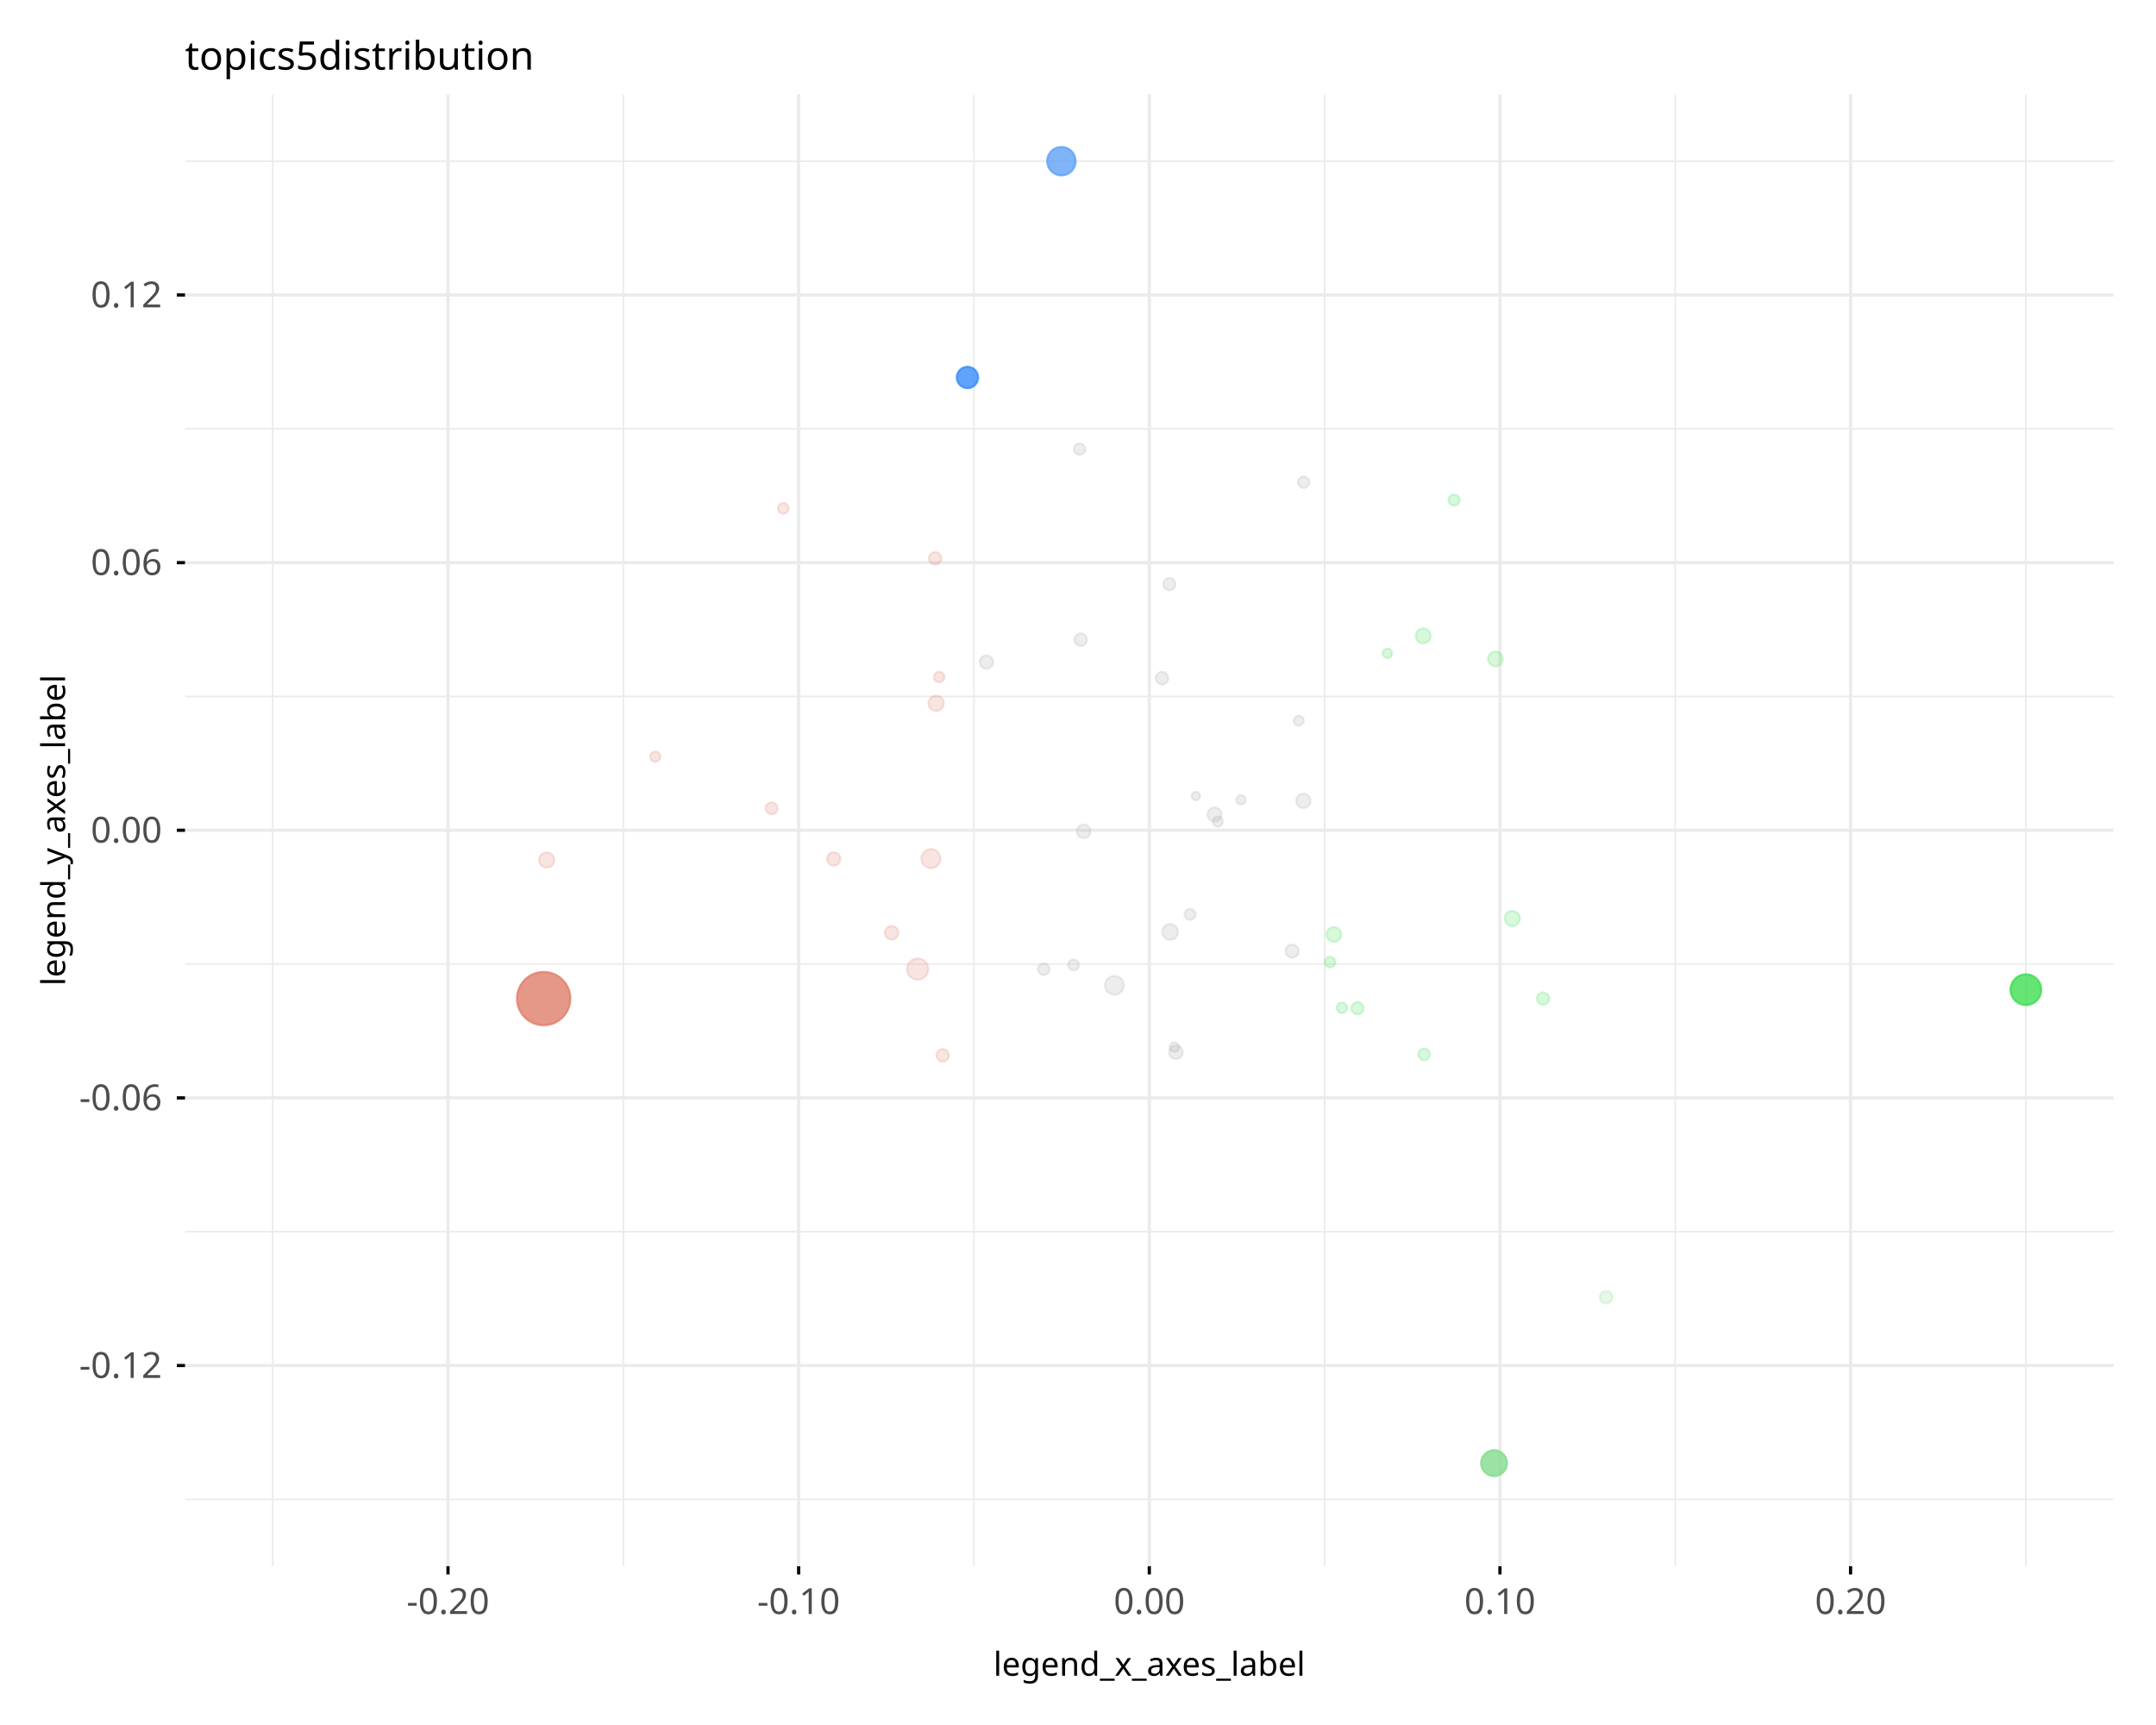
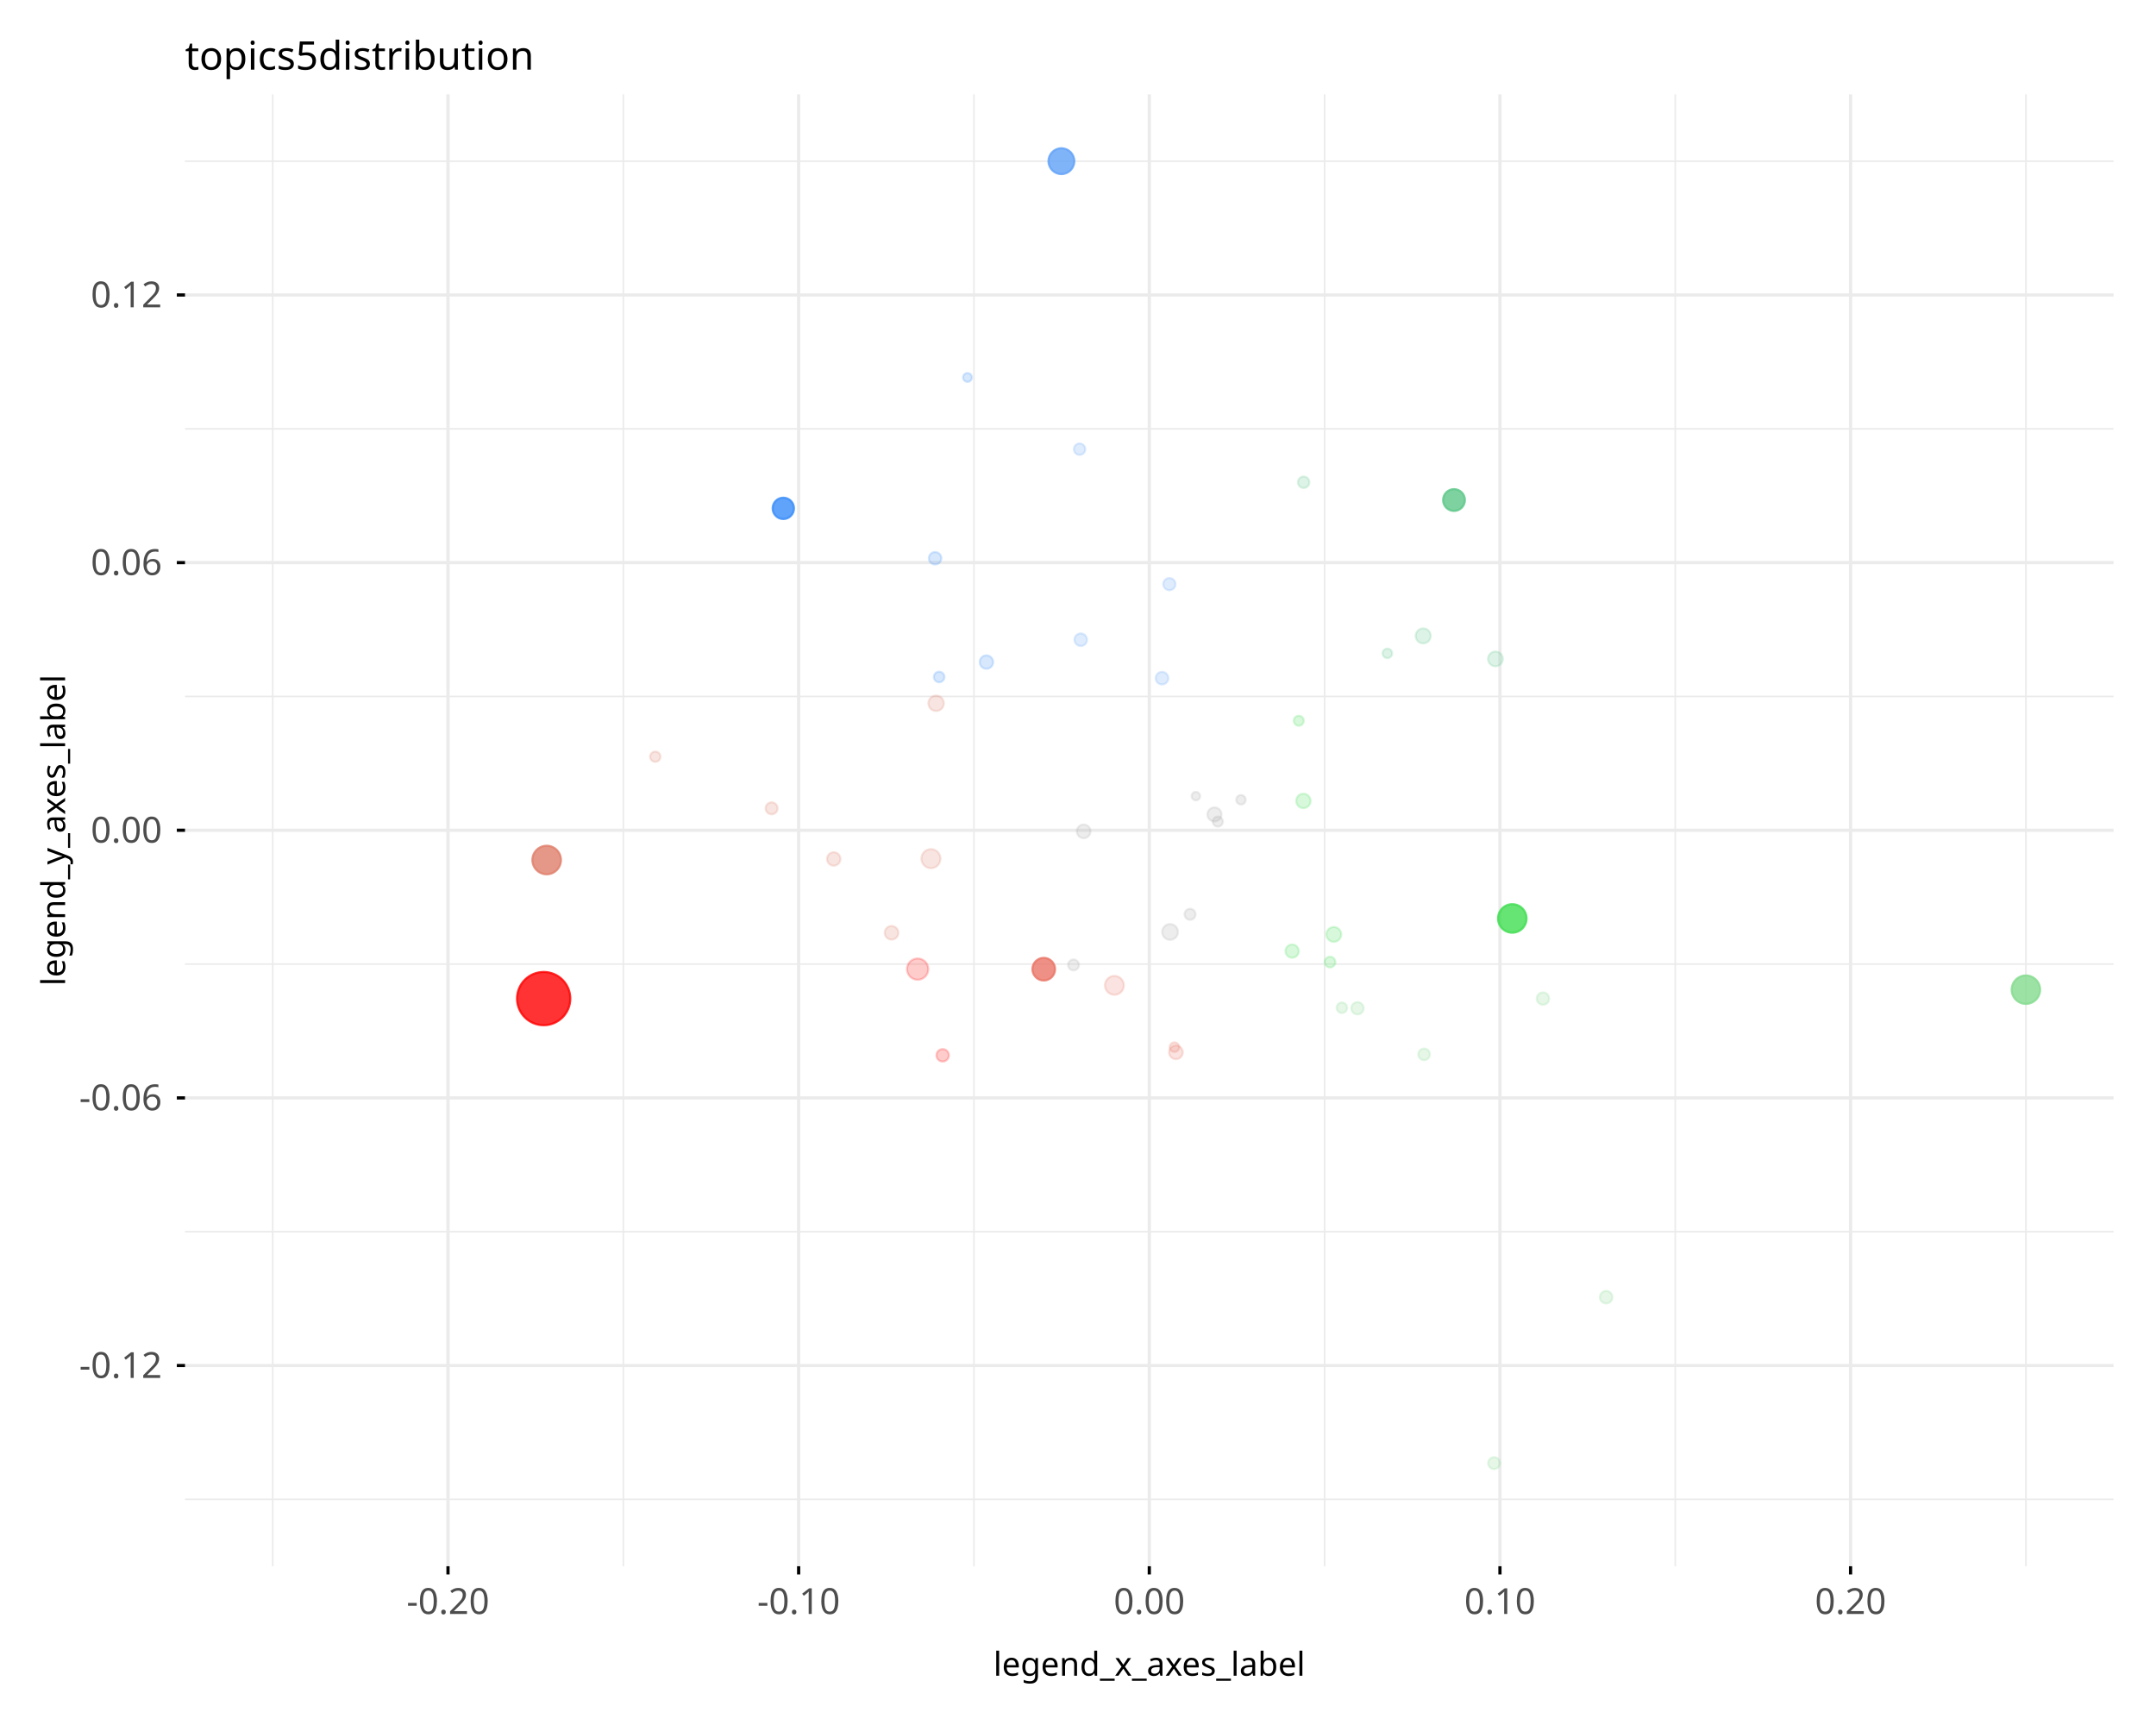
<svg xmlns="http://www.w3.org/2000/svg" class="svglite" data-engine-version="2.0" width="720.00pt" height="576.00pt" viewBox="0 0 720.00 576.00">
  <defs>
    <style type="text/css">
    .svglite line, .svglite polyline, .svglite polygon, .svglite path, .svglite rect, .svglite circle {
      fill: none;
      stroke: #000000;
      stroke-linecap: round;
      stroke-linejoin: round;
      stroke-miterlimit: 10.00;
    }
  </style>
  </defs>
  <rect width="100%" height="100%" style="stroke: none; fill: #FFFFFF;" />
  <defs>
    <clipPath id="cpMC4wMHw3MjAuMDB8MC4wMHw1NzYuMDA=">
      <rect x="0.00" y="0.00" width="720.00" height="576.00" />
    </clipPath>
  </defs>
  <g clip-path="url(#cpMC4wMHw3MjAuMDB8MC4wMHw1NzYuMDA=)">
    <rect x="0.00" y="0.00" width="720.00" height="576.00" style="stroke-width: 1.07; stroke: none; fill: #FFFFFF;" />
    <polyline points="61.79,500.65 705.83,500.65 " style="stroke-width: 0.53; stroke: #EBEBEB; stroke-linecap: butt;" />
    <polyline points="61.79,411.28 705.83,411.28 " style="stroke-width: 0.53; stroke: #EBEBEB; stroke-linecap: butt;" />
    <polyline points="61.79,321.92 705.83,321.92 " style="stroke-width: 0.53; stroke: #EBEBEB; stroke-linecap: butt;" />
    <polyline points="61.79,232.55 705.83,232.55 " style="stroke-width: 0.53; stroke: #EBEBEB; stroke-linecap: butt;" />
    <polyline points="61.79,143.19 705.83,143.19 " style="stroke-width: 0.53; stroke: #EBEBEB; stroke-linecap: butt;" />
    <polyline points="61.79,53.82 705.83,53.82 " style="stroke-width: 0.53; stroke: #EBEBEB; stroke-linecap: butt;" />
    <polyline points="91.07,522.99 91.07,31.48 " style="stroke-width: 0.53; stroke: #EBEBEB; stroke-linecap: butt;" />
    <polyline points="208.16,522.99 208.16,31.48 " style="stroke-width: 0.53; stroke: #EBEBEB; stroke-linecap: butt;" />
    <polyline points="325.26,522.99 325.26,31.48 " style="stroke-width: 0.53; stroke: #EBEBEB; stroke-linecap: butt;" />
    <polyline points="442.36,522.99 442.36,31.48 " style="stroke-width: 0.53; stroke: #EBEBEB; stroke-linecap: butt;" />
    <polyline points="559.45,522.99 559.45,31.48 " style="stroke-width: 0.53; stroke: #EBEBEB; stroke-linecap: butt;" />
    <polyline points="676.55,522.99 676.55,31.48 " style="stroke-width: 0.53; stroke: #EBEBEB; stroke-linecap: butt;" />
    <polyline points="61.79,455.97 705.83,455.97 " style="stroke-width: 1.07; stroke: #EBEBEB; stroke-linecap: butt;" />
    <polyline points="61.79,366.60 705.83,366.60 " style="stroke-width: 1.07; stroke: #EBEBEB; stroke-linecap: butt;" />
    <polyline points="61.79,277.23 705.83,277.23 " style="stroke-width: 1.07; stroke: #EBEBEB; stroke-linecap: butt;" />
    <polyline points="61.79,187.87 705.83,187.87 " style="stroke-width: 1.07; stroke: #EBEBEB; stroke-linecap: butt;" />
    <polyline points="61.79,98.50 705.83,98.50 " style="stroke-width: 1.07; stroke: #EBEBEB; stroke-linecap: butt;" />
    <polyline points="149.61,522.99 149.61,31.48 " style="stroke-width: 1.07; stroke: #EBEBEB; stroke-linecap: butt;" />
    <polyline points="266.71,522.99 266.71,31.48 " style="stroke-width: 1.07; stroke: #EBEBEB; stroke-linecap: butt;" />
    <polyline points="383.81,522.99 383.81,31.48 " style="stroke-width: 1.07; stroke: #EBEBEB; stroke-linecap: butt;" />
    <polyline points="500.91,522.99 500.91,31.48 " style="stroke-width: 1.07; stroke: #EBEBEB; stroke-linecap: butt;" />
    <polyline points="618.00,522.99 618.00,31.48 " style="stroke-width: 1.07; stroke: #EBEBEB; stroke-linecap: butt;" />
    <circle cx="414.42" cy="267.06" r="1.58" style="stroke-width: 0.71; stroke: #A9A9A9; stroke-opacity: 0.20; fill: #A9A9A9; fill-opacity: 0.20;" />
-     <circle cx="390.51" cy="195.05" r="2.04" style="stroke-width: 0.71; stroke: #A9A9A9; stroke-opacity: 0.20; fill: #A9A9A9; fill-opacity: 0.20;" />
+     <circle cx="390.51" cy="195.05" r="2.04" style="stroke-width: 0.71; stroke: #60A1F7; stroke-opacity: 0.20; fill: #60A1F7; fill-opacity: 0.20;" />
    <circle cx="312.62" cy="234.84" r="2.58" style="stroke-width: 0.71; stroke: #E07F6A; stroke-opacity: 0.20; fill: #E07F6A; fill-opacity: 0.20;" />
-     <circle cx="312.28" cy="186.41" r="2.09" style="stroke-width: 0.71; stroke: #E07F6A; stroke-opacity: 0.20; fill: #E07F6A; fill-opacity: 0.20;" />
-     <circle cx="475.28" cy="212.33" r="2.51" style="stroke-width: 0.71; stroke: #40DD52; stroke-opacity: 0.20; fill: #40DD52; fill-opacity: 0.20;" />
-     <circle cx="463.32" cy="218.17" r="1.59" style="stroke-width: 0.71; stroke: #40DD52; stroke-opacity: 0.20; fill: #40DD52; fill-opacity: 0.20;" />
-     <circle cx="329.42" cy="221.08" r="2.25" style="stroke-width: 0.71; stroke: #A9A9A9; stroke-opacity: 0.20; fill: #A9A9A9; fill-opacity: 0.20;" />
+     <circle cx="312.28" cy="186.41" r="2.09" style="stroke-width: 0.71; stroke: #398CF9; stroke-opacity: 0.20; fill: #398CF9; fill-opacity: 0.20;" />
+     <circle cx="323.09" cy="126.04" r="1.48" style="stroke-width: 0.71; stroke: #398CF9; stroke-opacity: 0.20; fill: #398CF9; fill-opacity: 0.20;" />
+     <circle cx="475.28" cy="212.33" r="2.51" style="stroke-width: 0.71; stroke: #5DC688; stroke-opacity: 0.20; fill: #5DC688; fill-opacity: 0.20;" />
+     <circle cx="463.32" cy="218.17" r="1.59" style="stroke-width: 0.71; stroke: #5DC688; stroke-opacity: 0.20; fill: #5DC688; fill-opacity: 0.20;" />
+     <circle cx="329.42" cy="221.08" r="2.25" style="stroke-width: 0.71; stroke: #398CF9; stroke-opacity: 0.20; fill: #398CF9; fill-opacity: 0.20;" />
    <circle cx="358.51" cy="322.20" r="1.82" style="stroke-width: 0.71; stroke: #A9A9A9; stroke-opacity: 0.20; fill: #A9A9A9; fill-opacity: 0.20;" />
    <circle cx="444.16" cy="321.25" r="1.79" style="stroke-width: 0.71; stroke: #40DD52; stroke-opacity: 0.20; fill: #40DD52; fill-opacity: 0.20;" />
-     <circle cx="348.56" cy="323.62" r="1.95" style="stroke-width: 0.71; stroke: #A9A9A9; stroke-opacity: 0.20; fill: #A9A9A9; fill-opacity: 0.20;" />
-     <circle cx="431.51" cy="317.59" r="2.22" style="stroke-width: 0.71; stroke: #A9A9A9; stroke-opacity: 0.20; fill: #A9A9A9; fill-opacity: 0.20;" />
-     <circle cx="388.06" cy="226.45" r="2.11" style="stroke-width: 0.71; stroke: #A9A9A9; stroke-opacity: 0.20; fill: #A9A9A9; fill-opacity: 0.20;" />
+     <circle cx="431.51" cy="317.59" r="2.22" style="stroke-width: 0.71; stroke: #40DD52; stroke-opacity: 0.20; fill: #40DD52; fill-opacity: 0.20;" />
+     <circle cx="388.06" cy="226.45" r="2.11" style="stroke-width: 0.71; stroke: #60A1F7; stroke-opacity: 0.20; fill: #60A1F7; fill-opacity: 0.20;" />
    <circle cx="445.43" cy="312.01" r="2.48" style="stroke-width: 0.71; stroke: #40DD52; stroke-opacity: 0.20; fill: #40DD52; fill-opacity: 0.20;" />
    <circle cx="257.68" cy="269.91" r="2.00" style="stroke-width: 0.71; stroke: #E07F6A; stroke-opacity: 0.20; fill: #E07F6A; fill-opacity: 0.20;" />
-     <circle cx="499.40" cy="220.02" r="2.47" style="stroke-width: 0.71; stroke: #40DD52; stroke-opacity: 0.20; fill: #40DD52; fill-opacity: 0.20;" />
-     <circle cx="435.27" cy="267.44" r="2.41" style="stroke-width: 0.71; stroke: #A9A9A9; stroke-opacity: 0.20; fill: #A9A9A9; fill-opacity: 0.20;" />
+     <circle cx="499.40" cy="220.02" r="2.47" style="stroke-width: 0.71; stroke: #5DC688; stroke-opacity: 0.20; fill: #5DC688; fill-opacity: 0.20;" />
+     <circle cx="435.27" cy="267.44" r="2.41" style="stroke-width: 0.71; stroke: #40DD52; stroke-opacity: 0.20; fill: #40DD52; fill-opacity: 0.20;" />
    <circle cx="361.89" cy="277.60" r="2.29" style="stroke-width: 0.71; stroke: #A9A9A9; stroke-opacity: 0.20; fill: #A9A9A9; fill-opacity: 0.20;" />
    <circle cx="297.73" cy="311.47" r="2.28" style="stroke-width: 0.71; stroke: #E07F6A; stroke-opacity: 0.20; fill: #E07F6A; fill-opacity: 0.20;" />
    <circle cx="406.69" cy="274.34" r="1.69" style="stroke-width: 0.71; stroke: #A9A9A9; stroke-opacity: 0.20; fill: #A9A9A9; fill-opacity: 0.20;" />
    <circle cx="536.37" cy="433.15" r="2.10" style="stroke-width: 0.71; stroke: #85DB8E; stroke-opacity: 0.20; fill: #85DB8E; fill-opacity: 0.20;" />
-     <circle cx="485.57" cy="166.97" r="1.86" style="stroke-width: 0.71; stroke: #40DD52; stroke-opacity: 0.20; fill: #40DD52; fill-opacity: 0.20;" />
-     <circle cx="314.81" cy="352.38" r="2.08" style="stroke-width: 0.71; stroke: #E07F6A; stroke-opacity: 0.20; fill: #E07F6A; fill-opacity: 0.20;" />
+     <circle cx="314.81" cy="352.38" r="2.08" style="stroke-width: 0.71; stroke: #FF0000; stroke-opacity: 0.20; fill: #FF0000; fill-opacity: 0.20;" />
    <circle cx="278.43" cy="286.82" r="2.25" style="stroke-width: 0.71; stroke: #E07F6A; stroke-opacity: 0.20; fill: #E07F6A; fill-opacity: 0.20;" />
-     <circle cx="313.63" cy="226.05" r="1.77" style="stroke-width: 0.71; stroke: #E07F6A; stroke-opacity: 0.20; fill: #E07F6A; fill-opacity: 0.20;" />
+     <circle cx="313.63" cy="226.05" r="1.77" style="stroke-width: 0.71; stroke: #398CF9; stroke-opacity: 0.20; fill: #398CF9; fill-opacity: 0.20;" />
    <circle cx="405.58" cy="271.96" r="2.36" style="stroke-width: 0.71; stroke: #A9A9A9; stroke-opacity: 0.20; fill: #A9A9A9; fill-opacity: 0.20;" />
-     <circle cx="306.45" cy="323.60" r="3.56" style="stroke-width: 0.71; stroke: #E07F6A; stroke-opacity: 0.20; fill: #E07F6A; fill-opacity: 0.20;" />
+     <circle cx="306.45" cy="323.60" r="3.56" style="stroke-width: 0.71; stroke: #FF0000; stroke-opacity: 0.20; fill: #FF0000; fill-opacity: 0.20;" />
    <circle cx="218.83" cy="252.67" r="1.73" style="stroke-width: 0.71; stroke: #E07F6A; stroke-opacity: 0.20; fill: #E07F6A; fill-opacity: 0.20;" />
-     <circle cx="505.03" cy="306.68" r="2.55" style="stroke-width: 0.71; stroke: #40DD52; stroke-opacity: 0.20; fill: #40DD52; fill-opacity: 0.20;" />
-     <circle cx="435.36" cy="161.03" r="1.91" style="stroke-width: 0.71; stroke: #A9A9A9; stroke-opacity: 0.20; fill: #A9A9A9; fill-opacity: 0.20;" />
-     <circle cx="261.59" cy="169.75" r="1.81" style="stroke-width: 0.71; stroke: #E07F6A; stroke-opacity: 0.20; fill: #E07F6A; fill-opacity: 0.20;" />
+     <circle cx="435.36" cy="161.03" r="1.91" style="stroke-width: 0.71; stroke: #5DC688; stroke-opacity: 0.20; fill: #5DC688; fill-opacity: 0.20;" />
    <circle cx="390.75" cy="311.19" r="2.64" style="stroke-width: 0.71; stroke: #A9A9A9; stroke-opacity: 0.20; fill: #A9A9A9; fill-opacity: 0.20;" />
-     <circle cx="372.16" cy="329.02" r="3.16" style="stroke-width: 0.71; stroke: #A9A9A9; stroke-opacity: 0.20; fill: #A9A9A9; fill-opacity: 0.20;" />
-     <circle cx="453.33" cy="336.67" r="2.06" style="stroke-width: 0.71; stroke: #40DD52; stroke-opacity: 0.20; fill: #40DD52; fill-opacity: 0.20;" />
-     <circle cx="433.73" cy="240.67" r="1.67" style="stroke-width: 0.71; stroke: #A9A9A9; stroke-opacity: 0.20; fill: #A9A9A9; fill-opacity: 0.20;" />
-     <circle cx="515.27" cy="333.44" r="2.07" style="stroke-width: 0.71; stroke: #40DD52; stroke-opacity: 0.20; fill: #40DD52; fill-opacity: 0.20;" />
+     <circle cx="372.16" cy="329.02" r="3.16" style="stroke-width: 0.71; stroke: #EA7467; stroke-opacity: 0.20; fill: #EA7467; fill-opacity: 0.20;" />
+     <circle cx="453.33" cy="336.67" r="2.06" style="stroke-width: 0.71; stroke: #85DB8E; stroke-opacity: 0.20; fill: #85DB8E; fill-opacity: 0.20;" />
+     <circle cx="433.73" cy="240.67" r="1.67" style="stroke-width: 0.71; stroke: #40DD52; stroke-opacity: 0.20; fill: #40DD52; fill-opacity: 0.20;" />
+     <circle cx="515.27" cy="333.44" r="2.07" style="stroke-width: 0.71; stroke: #85DB8E; stroke-opacity: 0.20; fill: #85DB8E; fill-opacity: 0.20;" />
    <circle cx="399.36" cy="265.83" r="1.42" style="stroke-width: 0.71; stroke: #A9A9A9; stroke-opacity: 0.20; fill: #A9A9A9; fill-opacity: 0.20;" />
-     <circle cx="448.13" cy="336.50" r="1.76" style="stroke-width: 0.71; stroke: #40DD52; stroke-opacity: 0.20; fill: #40DD52; fill-opacity: 0.20;" />
-     <circle cx="182.56" cy="287.17" r="2.55" style="stroke-width: 0.71; stroke: #E07F6A; stroke-opacity: 0.20; fill: #E07F6A; fill-opacity: 0.20;" />
-     <circle cx="475.59" cy="352.06" r="1.94" style="stroke-width: 0.71; stroke: #40DD52; stroke-opacity: 0.20; fill: #40DD52; fill-opacity: 0.20;" />
-     <circle cx="392.21" cy="349.66" r="1.61" style="stroke-width: 0.71; stroke: #A9A9A9; stroke-opacity: 0.20; fill: #A9A9A9; fill-opacity: 0.20;" />
-     <circle cx="360.53" cy="149.99" r="1.91" style="stroke-width: 0.71; stroke: #A9A9A9; stroke-opacity: 0.20; fill: #A9A9A9; fill-opacity: 0.20;" />
+     <circle cx="448.13" cy="336.50" r="1.76" style="stroke-width: 0.71; stroke: #85DB8E; stroke-opacity: 0.20; fill: #85DB8E; fill-opacity: 0.20;" />
+     <circle cx="475.59" cy="352.06" r="1.94" style="stroke-width: 0.71; stroke: #85DB8E; stroke-opacity: 0.20; fill: #85DB8E; fill-opacity: 0.20;" />
+     <circle cx="392.21" cy="349.66" r="1.61" style="stroke-width: 0.71; stroke: #EA7467; stroke-opacity: 0.20; fill: #EA7467; fill-opacity: 0.20;" />
+     <circle cx="360.53" cy="149.99" r="1.91" style="stroke-width: 0.71; stroke: #60A1F7; stroke-opacity: 0.20; fill: #60A1F7; fill-opacity: 0.20;" />
    <circle cx="310.89" cy="286.72" r="3.19" style="stroke-width: 0.71; stroke: #E07F6A; stroke-opacity: 0.20; fill: #E07F6A; fill-opacity: 0.20;" />
-     <circle cx="392.71" cy="351.38" r="2.29" style="stroke-width: 0.71; stroke: #A9A9A9; stroke-opacity: 0.20; fill: #A9A9A9; fill-opacity: 0.20;" />
-     <circle cx="360.92" cy="213.61" r="2.10" style="stroke-width: 0.71; stroke: #A9A9A9; stroke-opacity: 0.20; fill: #A9A9A9; fill-opacity: 0.20;" />
+     <circle cx="392.71" cy="351.38" r="2.29" style="stroke-width: 0.71; stroke: #EA7467; stroke-opacity: 0.20; fill: #EA7467; fill-opacity: 0.20;" />
+     <circle cx="498.95" cy="488.56" r="1.99" style="stroke-width: 0.71; stroke: #85DB8E; stroke-opacity: 0.20; fill: #85DB8E; fill-opacity: 0.20;" />
+     <circle cx="360.92" cy="213.61" r="2.10" style="stroke-width: 0.71; stroke: #60A1F7; stroke-opacity: 0.20; fill: #60A1F7; fill-opacity: 0.20;" />
    <circle cx="397.42" cy="305.30" r="1.84" style="stroke-width: 0.71; stroke: #A9A9A9; stroke-opacity: 0.20; fill: #A9A9A9; fill-opacity: 0.20;" />
-     <circle cx="323.09" cy="126.04" r="3.56" style="stroke-width: 0.71; stroke: #398CF9; stroke-opacity: 0.80; fill: #398CF9; fill-opacity: 0.80;" />
-     <circle cx="354.46" cy="53.82" r="4.73" style="stroke-width: 0.71; stroke: #60A1F7; stroke-opacity: 0.80; fill: #60A1F7; fill-opacity: 0.80;" />
-     <circle cx="181.56" cy="333.44" r="8.89" style="stroke-width: 0.71; stroke: #E07F6A; stroke-opacity: 0.80; fill: #E07F6A; fill-opacity: 0.80;" />
-     <circle cx="676.55" cy="330.47" r="5.12" style="stroke-width: 0.71; stroke: #40DD52; stroke-opacity: 0.80; fill: #40DD52; fill-opacity: 0.80;" />
-     <circle cx="498.95" cy="488.56" r="4.32" style="stroke-width: 0.71; stroke: #85DB8E; stroke-opacity: 0.80; fill: #85DB8E; fill-opacity: 0.80;" />
+     <circle cx="261.59" cy="169.75" r="3.56" style="stroke-width: 0.71; stroke: #398CF9; stroke-opacity: 0.80; fill: #398CF9; fill-opacity: 0.80;" />
+     <circle cx="354.46" cy="53.82" r="4.31" style="stroke-width: 0.71; stroke: #60A1F7; stroke-opacity: 0.80; fill: #60A1F7; fill-opacity: 0.80;" />
+     <circle cx="485.57" cy="166.97" r="3.64" style="stroke-width: 0.71; stroke: #5DC688; stroke-opacity: 0.80; fill: #5DC688; fill-opacity: 0.80;" />
+     <circle cx="182.56" cy="287.17" r="4.76" style="stroke-width: 0.71; stroke: #E07F6A; stroke-opacity: 0.80; fill: #E07F6A; fill-opacity: 0.80;" />
+     <circle cx="505.03" cy="306.68" r="4.76" style="stroke-width: 0.71; stroke: #40DD52; stroke-opacity: 0.80; fill: #40DD52; fill-opacity: 0.80;" />
+     <circle cx="181.56" cy="333.44" r="8.89" style="stroke-width: 0.71; stroke: #FF0000; stroke-opacity: 0.80; fill: #FF0000; fill-opacity: 0.80;" />
+     <circle cx="348.56" cy="323.62" r="3.78" style="stroke-width: 0.71; stroke: #EA7467; stroke-opacity: 0.80; fill: #EA7467; fill-opacity: 0.80;" />
+     <circle cx="676.55" cy="330.47" r="4.74" style="stroke-width: 0.71; stroke: #85DB8E; stroke-opacity: 0.80; fill: #85DB8E; fill-opacity: 0.80;" />
    <text x="54.12" y="460.10" text-anchor="end" style="font-size: 12.00px; fill: #4D4D4D; font-family: sans;" textLength="27.35px" lengthAdjust="spacingAndGlyphs">-0.12</text>
    <text x="54.12" y="370.73" text-anchor="end" style="font-size: 12.00px; fill: #4D4D4D; font-family: sans;" textLength="27.35px" lengthAdjust="spacingAndGlyphs">-0.06</text>
    <text x="54.12" y="281.36" text-anchor="end" style="font-size: 12.00px; fill: #4D4D4D; font-family: sans;" textLength="23.36px" lengthAdjust="spacingAndGlyphs">0.00</text>
    <text x="54.12" y="192.00" text-anchor="end" style="font-size: 12.00px; fill: #4D4D4D; font-family: sans;" textLength="23.36px" lengthAdjust="spacingAndGlyphs">0.06</text>
    <text x="54.12" y="102.63" text-anchor="end" style="font-size: 12.00px; fill: #4D4D4D; font-family: sans;" textLength="23.36px" lengthAdjust="spacingAndGlyphs">0.12</text>
    <polyline points="59.05,455.97 61.79,455.97 " style="stroke-width: 1.07; stroke-linecap: butt;" />
    <polyline points="59.05,366.60 61.79,366.60 " style="stroke-width: 1.07; stroke-linecap: butt;" />
    <polyline points="59.05,277.23 61.79,277.23 " style="stroke-width: 1.07; stroke-linecap: butt;" />
    <polyline points="59.05,187.87 61.79,187.87 " style="stroke-width: 1.07; stroke-linecap: butt;" />
    <polyline points="59.05,98.50 61.79,98.50 " style="stroke-width: 1.07; stroke-linecap: butt;" />
    <polyline points="149.61,525.73 149.61,522.99 " style="stroke-width: 1.07; stroke-linecap: butt;" />
    <polyline points="266.71,525.73 266.71,522.99 " style="stroke-width: 1.07; stroke-linecap: butt;" />
    <polyline points="383.81,525.73 383.81,522.99 " style="stroke-width: 1.07; stroke-linecap: butt;" />
    <polyline points="500.91,525.73 500.91,522.99 " style="stroke-width: 1.07; stroke-linecap: butt;" />
    <polyline points="618.00,525.73 618.00,522.99 " style="stroke-width: 1.07; stroke-linecap: butt;" />
    <text x="149.61" y="538.92" text-anchor="middle" style="font-size: 12.00px; fill: #4D4D4D; font-family: sans;" textLength="27.35px" lengthAdjust="spacingAndGlyphs">-0.20</text>
    <text x="266.71" y="538.92" text-anchor="middle" style="font-size: 12.00px; fill: #4D4D4D; font-family: sans;" textLength="27.35px" lengthAdjust="spacingAndGlyphs">-0.10</text>
    <text x="383.81" y="538.92" text-anchor="middle" style="font-size: 12.00px; fill: #4D4D4D; font-family: sans;" textLength="23.36px" lengthAdjust="spacingAndGlyphs">0.00</text>
    <text x="500.91" y="538.92" text-anchor="middle" style="font-size: 12.00px; fill: #4D4D4D; font-family: sans;" textLength="23.36px" lengthAdjust="spacingAndGlyphs">0.10</text>
    <text x="618.00" y="538.92" text-anchor="middle" style="font-size: 12.00px; fill: #4D4D4D; font-family: sans;" textLength="23.36px" lengthAdjust="spacingAndGlyphs">0.20</text>
    <text x="383.81" y="559.54" text-anchor="middle" style="font-size: 11.00px; font-family: sans;" textLength="103.38px" lengthAdjust="spacingAndGlyphs">legend_x_axes_label</text>
    <text transform="translate(21.74,277.23) rotate(-90)" text-anchor="middle" style="font-size: 11.00px; font-family: sans;" textLength="103.38px" lengthAdjust="spacingAndGlyphs">legend_y_axes_label</text>
    <text x="61.79" y="23.26" style="font-size: 13.20px; font-family: sans;" textLength="105.67px" lengthAdjust="spacingAndGlyphs">topics5distribution</text>
  </g>
</svg>
